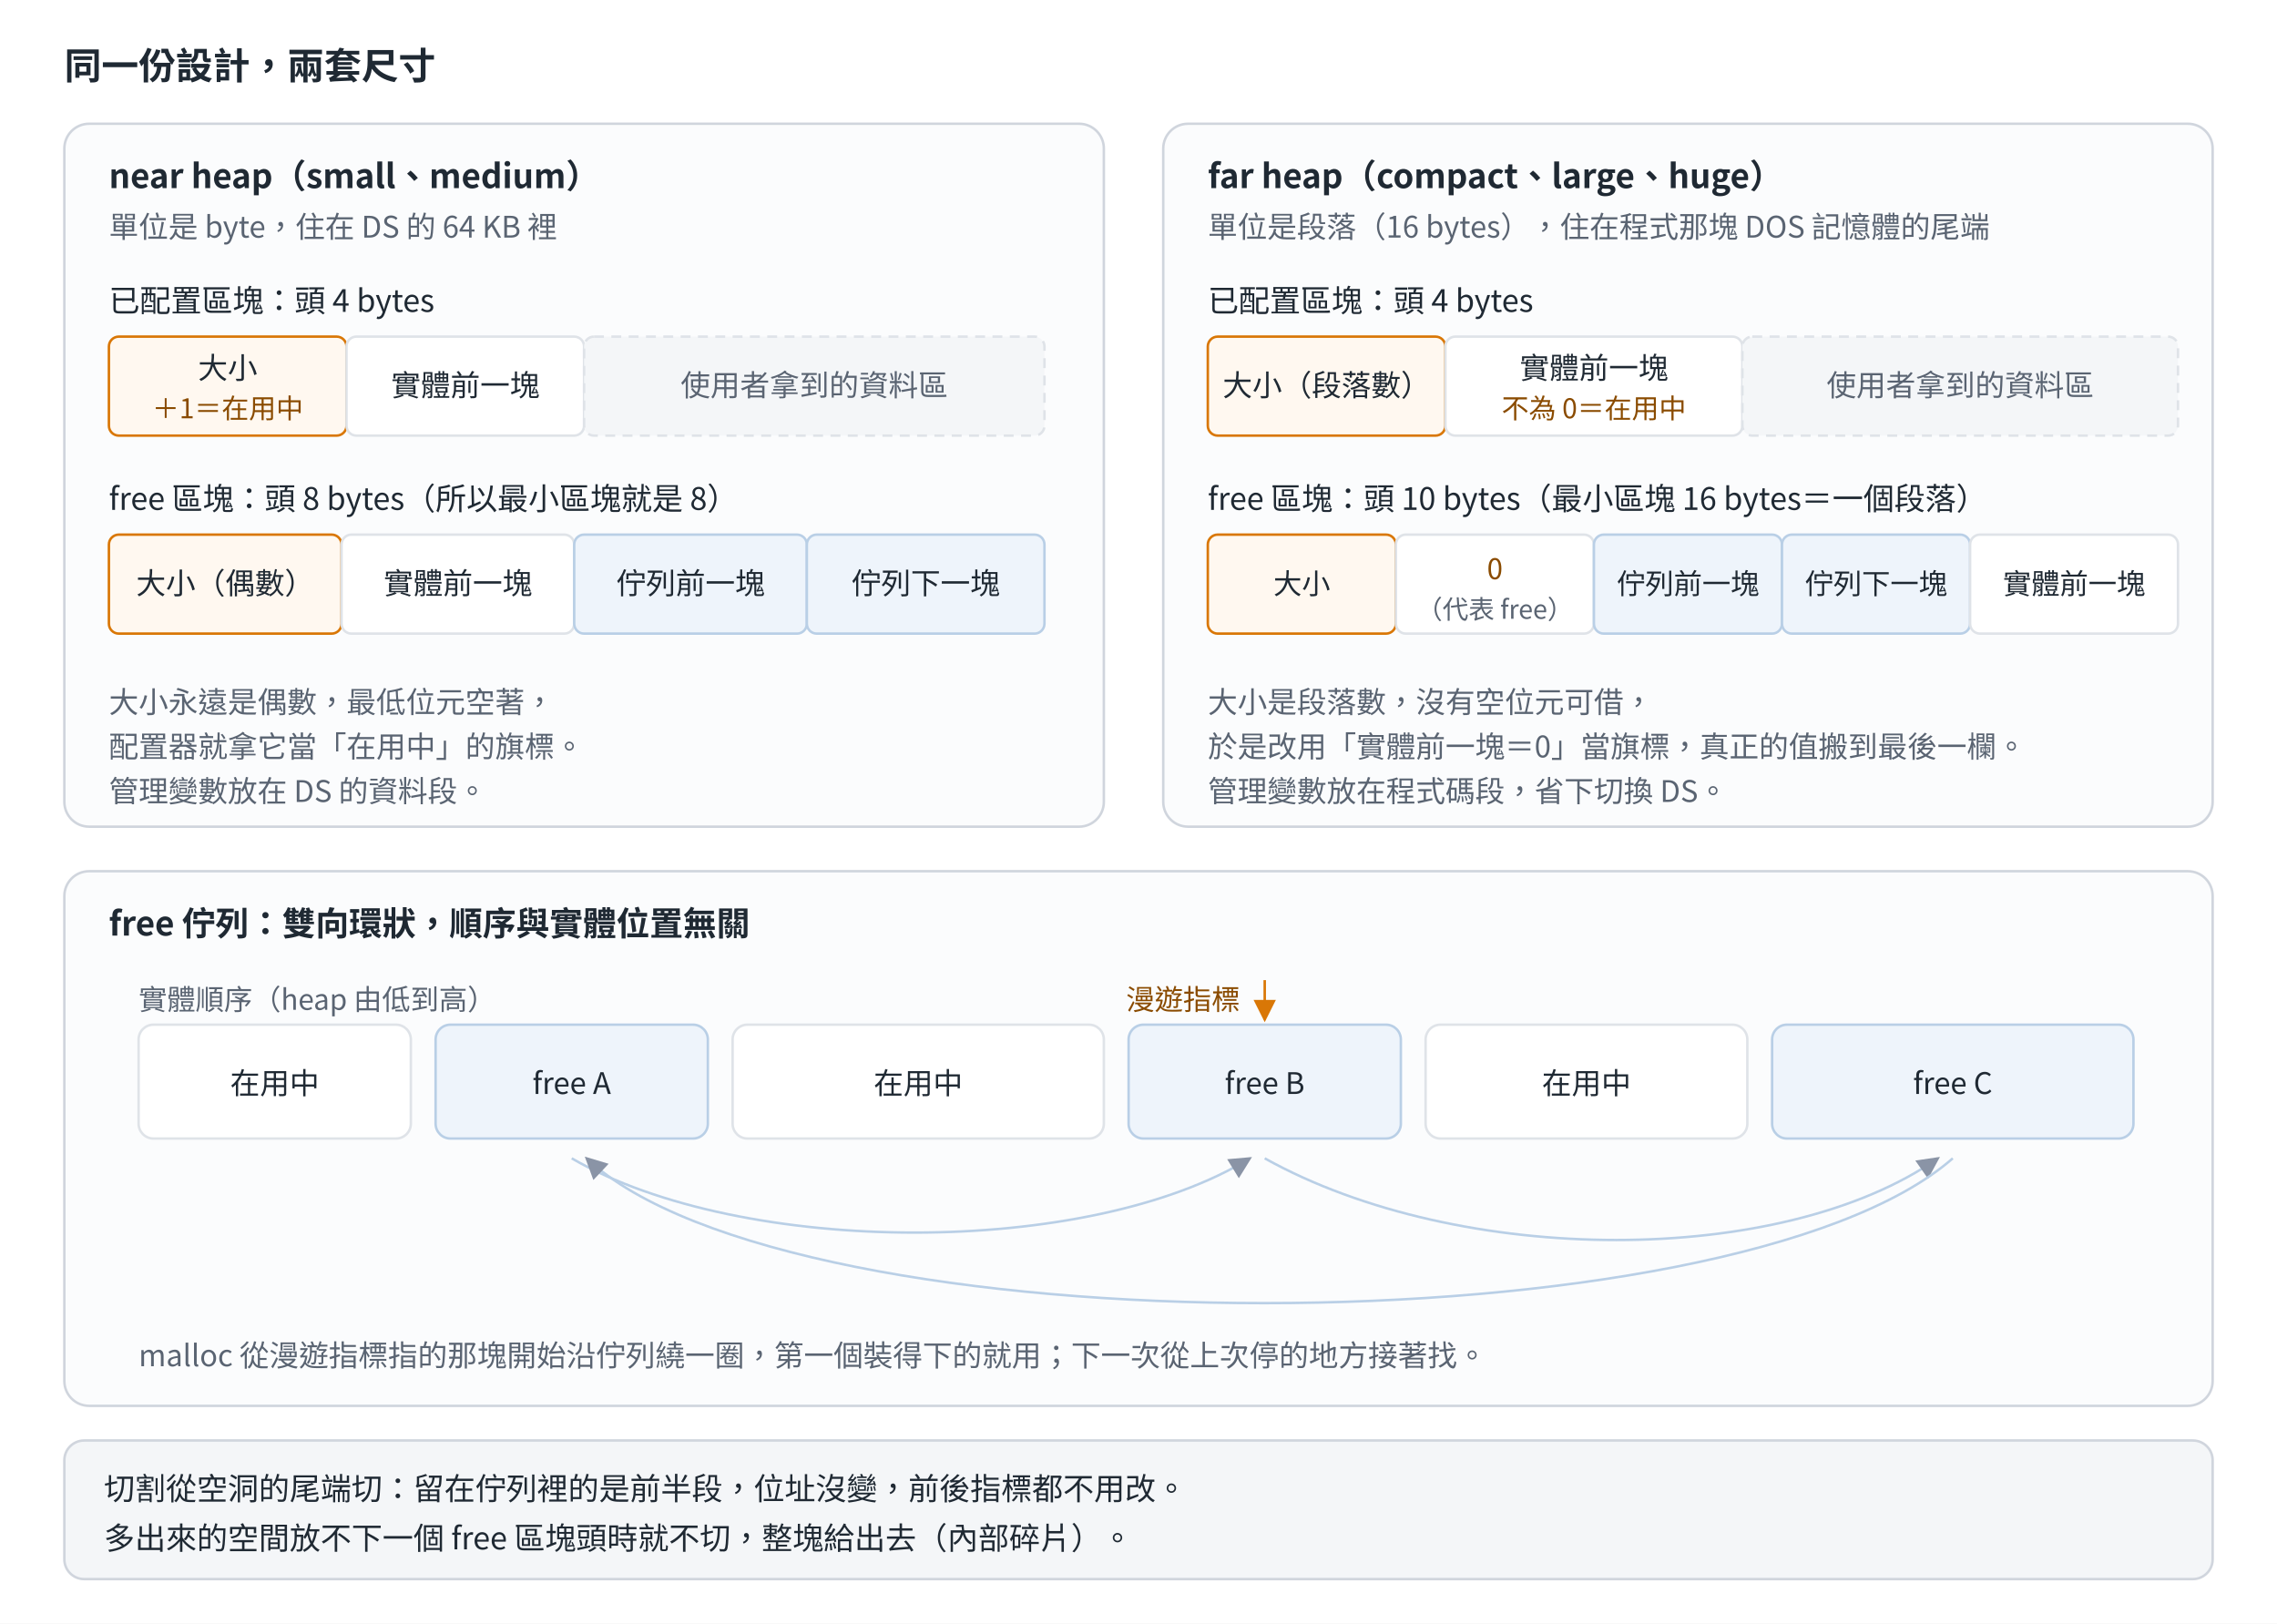
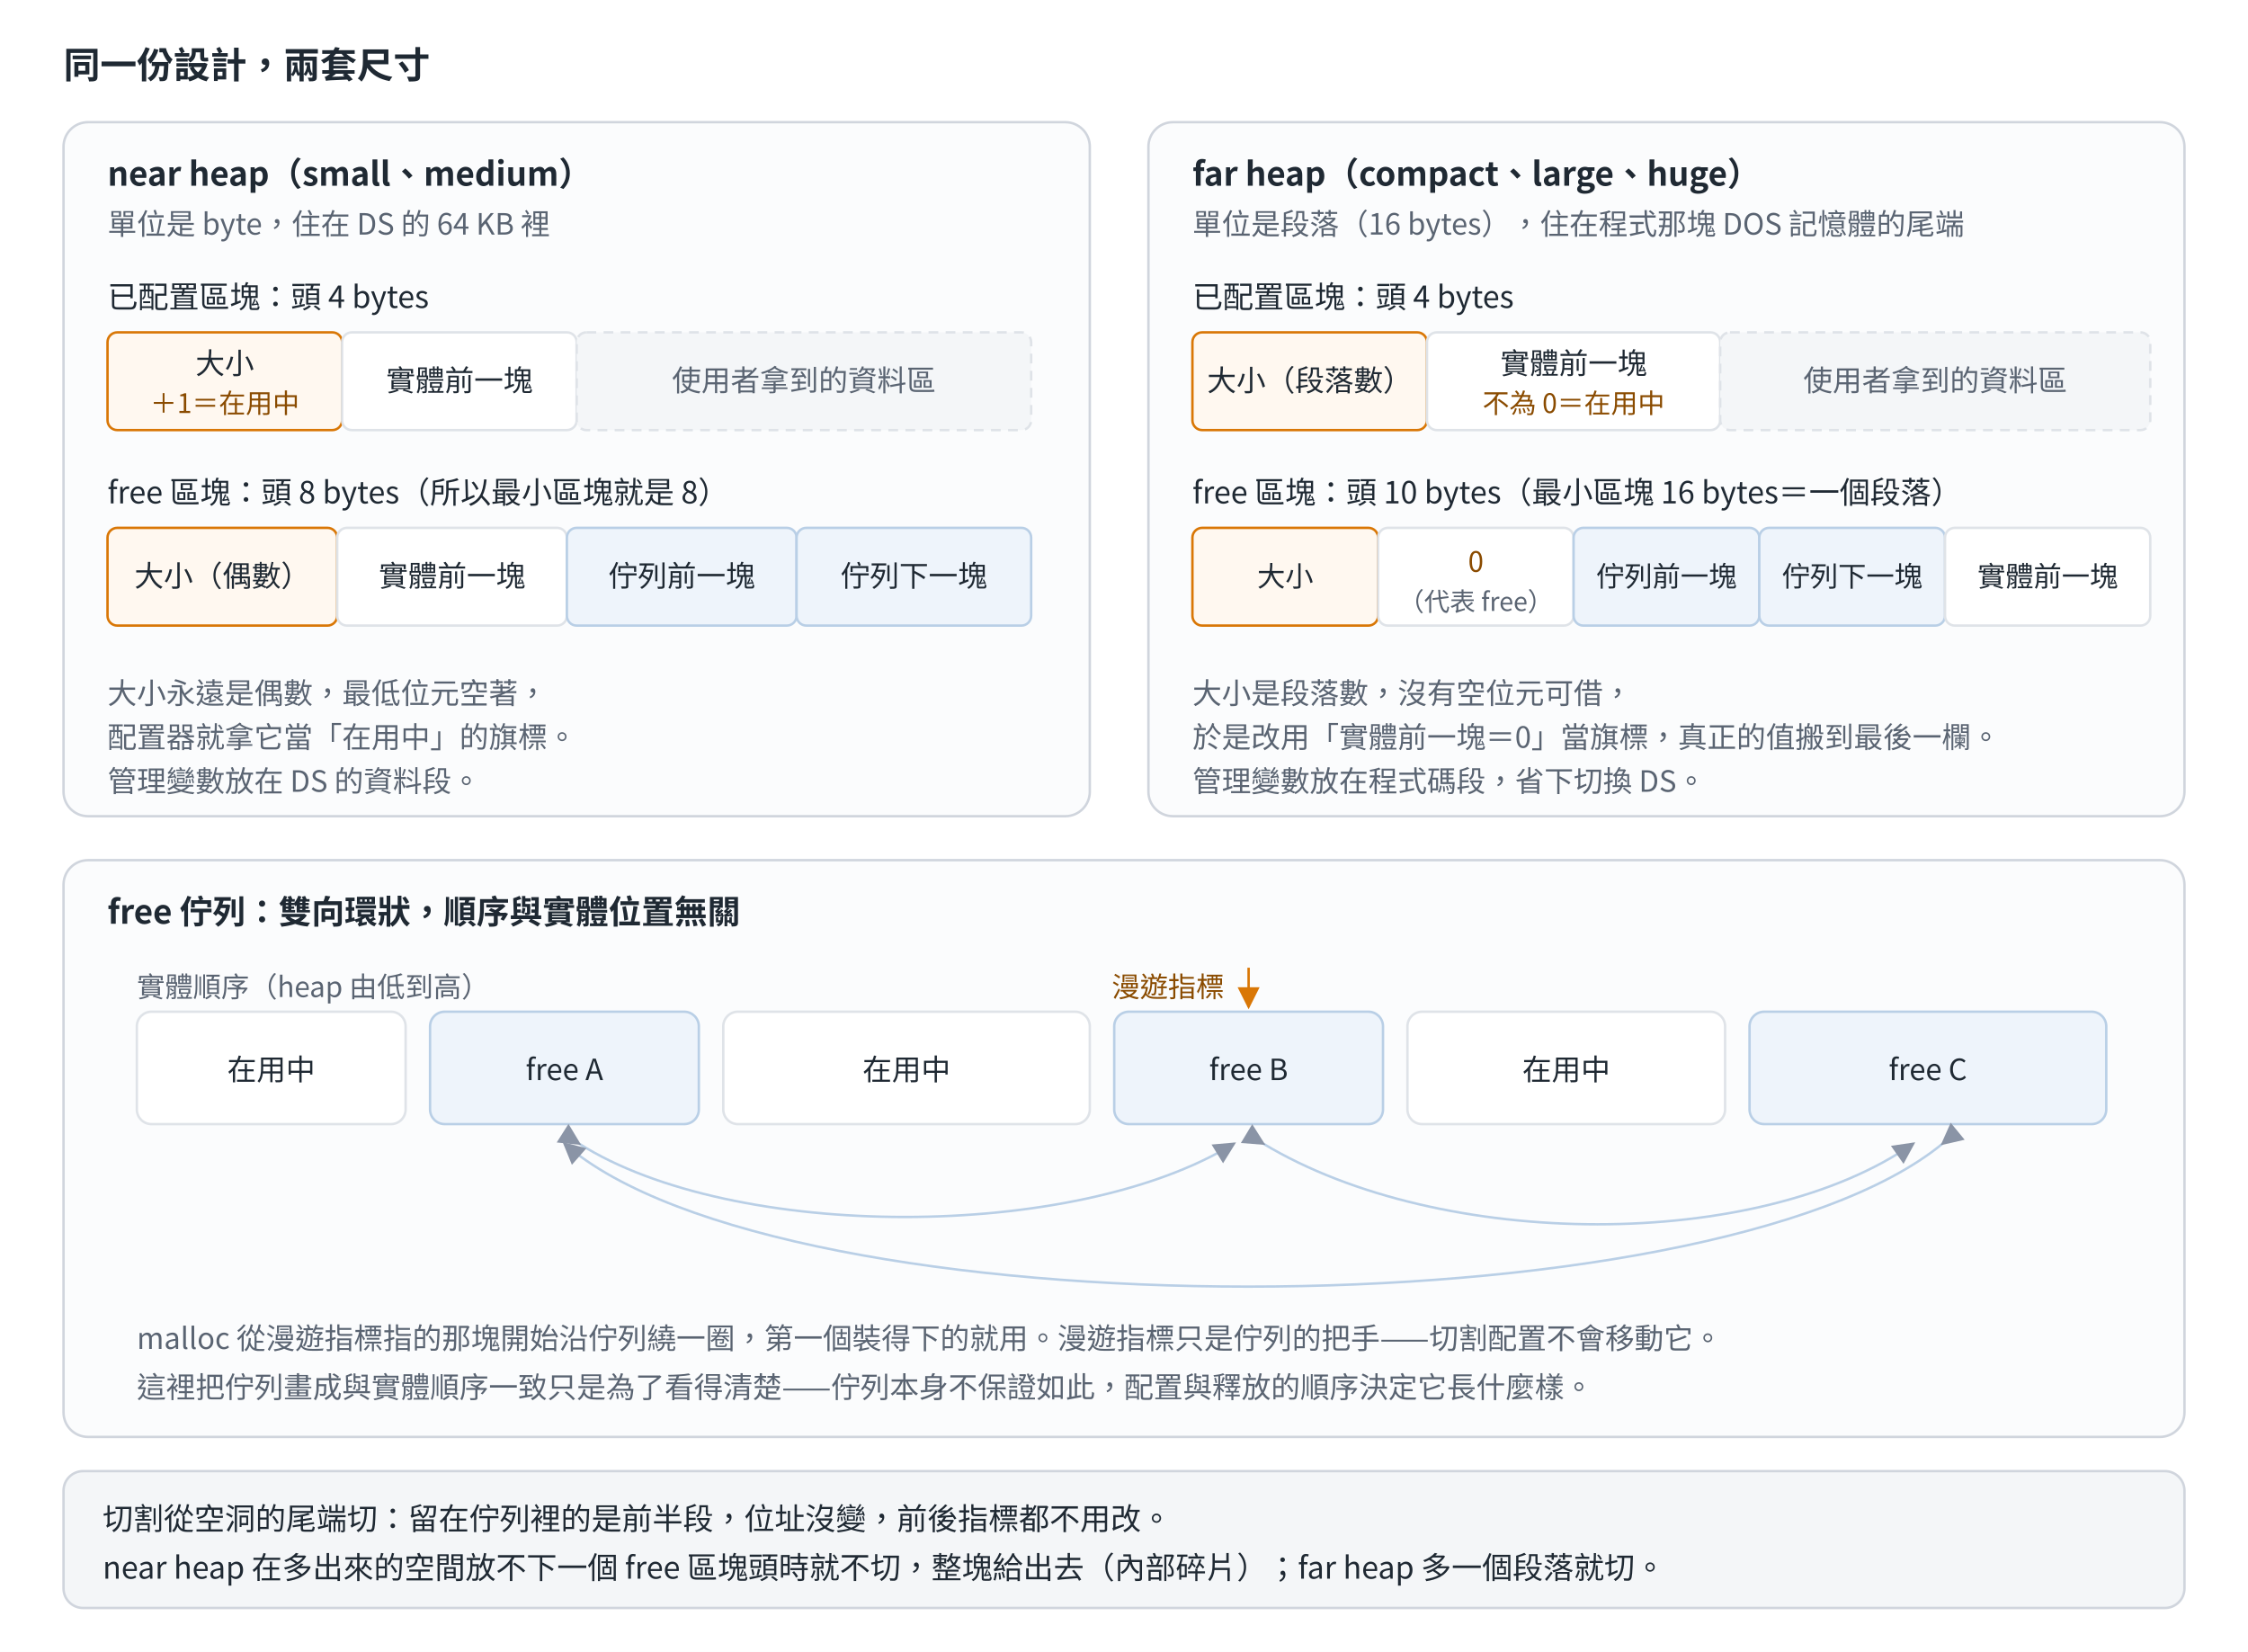
- <svg xmlns="http://www.w3.org/2000/svg" width="920" height="656" viewBox="0 0 920 656" font-family="'Noto Sans CJK TC','PingFang TC','Microsoft JhengHei',sans-serif">
-   <rect width="920" height="656" fill="#ffffff" />
+ <svg xmlns="http://www.w3.org/2000/svg" width="920" height="676" viewBox="0 0 920 676" font-family="'Noto Sans CJK TC','PingFang TC','Microsoft JhengHei',sans-serif">
+   <rect width="920" height="676" fill="#ffffff" />
  <defs>
    <marker id="h1" markerWidth="9" markerHeight="9" refX="8" refY="4.5" orient="auto">
      <path d="M0,0 L9,4.5 L0,9 z" fill="#8a94a6" />
    </marker>
    <marker id="h2" markerWidth="9" markerHeight="9" refX="8" refY="4.5" orient="auto">
      <path d="M0,0 L9,4.5 L0,9 z" fill="#d97706" />
    </marker>
  </defs>
  <text x="26" y="32" font-size="15" font-weight="bold" fill="#1f2933">同一份設計，兩套尺寸</text>
  <rect x="26" y="50" width="420" height="284" rx="10" fill="#fbfcfd" stroke="#d0d5dd" />
  <text x="44" y="76" font-size="13.5" font-weight="bold" fill="#1f2933">near heap（small、medium）</text>
  <text x="44" y="96" font-size="12" fill="#5a6472">單位是 byte，住在 DS 的 64 KB 裡</text>
  <text x="44" y="126" font-size="12.5" fill="#1f2933">已配置區塊：頭 4 bytes</text>
  <g>
    <rect x="44" y="136" width="96" height="40" rx="4" fill="#fff8f0" stroke="#d97706" />
    <text x="92" y="153" text-anchor="middle" font-size="12" fill="#1f2933">大小</text>
    <text x="92" y="169" text-anchor="middle" font-size="11" fill="#8a4b00">＋1＝在用中</text>
    <rect x="140" y="136" width="96" height="40" rx="4" fill="#ffffff" stroke="#dfe3e8" />
    <text x="188" y="160" text-anchor="middle" font-size="12" fill="#1f2933">實體前一塊</text>
    <rect x="236" y="136" width="186" height="40" rx="4" fill="#f4f6f8" stroke="#dfe3e8" stroke-dasharray="4 3" />
    <text x="329" y="160" text-anchor="middle" font-size="12" fill="#5a6472">使用者拿到的資料區</text>
  </g>
  <text x="44" y="206" font-size="12.5" fill="#1f2933">free 區塊：頭 8 bytes（所以最小區塊就是 8）</text>
  <g>
    <rect x="44" y="216" width="94" height="40" rx="4" fill="#fff8f0" stroke="#d97706" />
    <text x="91" y="240" text-anchor="middle" font-size="12" fill="#1f2933">大小（偶數）</text>
    <rect x="138" y="216" width="94" height="40" rx="4" fill="#ffffff" stroke="#dfe3e8" />
    <text x="185" y="240" text-anchor="middle" font-size="12" fill="#1f2933">實體前一塊</text>
    <rect x="232" y="216" width="94" height="40" rx="4" fill="#eef4fb" stroke="#b9cfe6" />
    <text x="279" y="240" text-anchor="middle" font-size="12" fill="#1f2933">佇列前一塊</text>
    <rect x="326" y="216" width="96" height="40" rx="4" fill="#eef4fb" stroke="#b9cfe6" />
    <text x="374" y="240" text-anchor="middle" font-size="12" fill="#1f2933">佇列下一塊</text>
  </g>
  <text x="44" y="288" font-size="12" fill="#5a6472">大小永遠是偶數，最低位元空著，</text>
  <text x="44" y="306" font-size="12" fill="#5a6472">配置器就拿它當「在用中」的旗標。</text>
  <text x="44" y="324" font-size="12" fill="#5a6472">管理變數放在 DS 的資料段。</text>
  <rect x="470" y="50" width="424" height="284" rx="10" fill="#fbfcfd" stroke="#d0d5dd" />
  <text x="488" y="76" font-size="13.5" font-weight="bold" fill="#1f2933">far heap（compact、large、huge）</text>
  <text x="488" y="96" font-size="12" fill="#5a6472">單位是段落（16 bytes），住在程式那塊 DOS 記憶體的尾端</text>
  <text x="488" y="126" font-size="12.5" fill="#1f2933">已配置區塊：頭 4 bytes</text>
  <g>
    <rect x="488" y="136" width="96" height="40" rx="4" fill="#fff8f0" stroke="#d97706" />
    <text x="536" y="160" text-anchor="middle" font-size="12" fill="#1f2933">大小（段落數）</text>
    <rect x="584" y="136" width="120" height="40" rx="4" fill="#ffffff" stroke="#dfe3e8" />
    <text x="644" y="153" text-anchor="middle" font-size="12" fill="#1f2933">實體前一塊</text>
    <text x="644" y="169" text-anchor="middle" font-size="11" fill="#8a4b00">不為 0＝在用中</text>
    <rect x="704" y="136" width="176" height="40" rx="4" fill="#f4f6f8" stroke="#dfe3e8" stroke-dasharray="4 3" />
    <text x="792" y="160" text-anchor="middle" font-size="12" fill="#5a6472">使用者拿到的資料區</text>
  </g>
  <text x="488" y="206" font-size="12.5" fill="#1f2933">free 區塊：頭 10 bytes（最小區塊 16 bytes＝一個段落）</text>
  <g>
    <rect x="488" y="216" width="76" height="40" rx="4" fill="#fff8f0" stroke="#d97706" />
    <text x="526" y="240" text-anchor="middle" font-size="11.5" fill="#1f2933">大小</text>
    <rect x="564" y="216" width="80" height="40" rx="4" fill="#ffffff" stroke="#dfe3e8" />
    <text x="604" y="234" text-anchor="middle" font-size="11.5" fill="#8a4b00">0</text>
    <text x="604" y="250" text-anchor="middle" font-size="10.5" fill="#5a6472">（代表 free）</text>
    <rect x="644" y="216" width="76" height="40" rx="4" fill="#eef4fb" stroke="#b9cfe6" />
    <text x="682" y="240" text-anchor="middle" font-size="11.5" fill="#1f2933">佇列前一塊</text>
    <rect x="720" y="216" width="76" height="40" rx="4" fill="#eef4fb" stroke="#b9cfe6" />
    <text x="758" y="240" text-anchor="middle" font-size="11.5" fill="#1f2933">佇列下一塊</text>
    <rect x="796" y="216" width="84" height="40" rx="4" fill="#ffffff" stroke="#dfe3e8" />
    <text x="838" y="240" text-anchor="middle" font-size="11.5" fill="#1f2933">實體前一塊</text>
  </g>
  <text x="488" y="288" font-size="12" fill="#5a6472">大小是段落數，沒有空位元可借，</text>
  <text x="488" y="306" font-size="12" fill="#5a6472">於是改用「實體前一塊＝0」當旗標，真正的值搬到最後一欄。</text>
  <text x="488" y="324" font-size="12" fill="#5a6472">管理變數放在程式碼段，省下切換 DS。</text>
-   <rect x="26" y="352" width="868" height="216" rx="10" fill="#fbfcfd" stroke="#d0d5dd" />
+   <rect x="26" y="352" width="868" height="236" rx="10" fill="#fbfcfd" stroke="#d0d5dd" />
  <text x="44" y="378" font-size="13.5" font-weight="bold" fill="#1f2933">free 佇列：雙向環狀，順序與實體位置無關</text>
  <g font-size="12" fill="#1f2933">
    <rect x="56" y="414" width="110" height="46" rx="6" fill="#ffffff" stroke="#dfe3e8" />
    <text x="111" y="442" text-anchor="middle">在用中</text>
    <rect x="176" y="414" width="110" height="46" rx="6" fill="#eef4fb" stroke="#b9cfe6" />
    <text x="231" y="442" text-anchor="middle">free A</text>
    <rect x="296" y="414" width="150" height="46" rx="6" fill="#ffffff" stroke="#dfe3e8" />
    <text x="371" y="442" text-anchor="middle">在用中</text>
    <rect x="456" y="414" width="110" height="46" rx="6" fill="#eef4fb" stroke="#b9cfe6" />
    <text x="511" y="442" text-anchor="middle">free B</text>
    <rect x="576" y="414" width="130" height="46" rx="6" fill="#ffffff" stroke="#dfe3e8" />
    <text x="641" y="442" text-anchor="middle">在用中</text>
    <rect x="716" y="414" width="146" height="46" rx="6" fill="#eef4fb" stroke="#b9cfe6" />
    <text x="789" y="442" text-anchor="middle">free C</text>
  </g>
  <text x="56" y="408" font-size="11.5" fill="#5a6472">實體順序（heap 由低到高）</text>
-   <path d="M231,468 C 300,508 440,508 505,468" stroke="#b9cfe6" fill="none" marker-end="url(#h1)" />
-   <path d="M511,468 C 590,512 720,512 783,468" stroke="#b9cfe6" fill="none" marker-end="url(#h1)" />
-   <path d="M789,468 C 700,546 320,546 237,468" stroke="#b9cfe6" fill="none" marker-end="url(#h1)" />
+   <path d="M237,468 C 300,508 440,508 505,468" stroke="#b9cfe6" fill="none" marker-start="url(#h1)" marker-end="url(#h1)" />
+   <path d="M517,468 C 590,512 720,512 783,468" stroke="#b9cfe6" fill="none" marker-start="url(#h1)" marker-end="url(#h1)" />
+   <path d="M795,468 C 700,546 320,546 231,468" stroke="#b9cfe6" fill="none" marker-start="url(#h1)" marker-end="url(#h1)" />
  <path d="M511,396 L511,412" stroke="#d97706" fill="none" marker-end="url(#h2)" />
  <text x="455" y="408" font-size="11.5" fill="#8a4b00">漫遊指標</text>
-   <text x="56" y="552" font-size="12" fill="#5a6472">malloc 從漫遊指標指的那塊開始沿佇列繞一圈，第一個裝得下的就用；下一次從上次停的地方接著找。</text>
-   <rect x="26" y="582" width="868" height="56" rx="8" fill="#f4f6f8" stroke="#d0d5dd" />
-   <text x="42" y="606" font-size="12.5" fill="#1f2933">切割從空洞的尾端切：留在佇列裡的是前半段，位址沒變，前後指標都不用改。</text>
-   <text x="42" y="626" font-size="12.5" fill="#1f2933">多出來的空間放不下一個 free 區塊頭時就不切，整塊給出去（內部碎片）。</text>
+   <text x="56" y="552" font-size="12" fill="#5a6472">malloc 從漫遊指標指的那塊開始沿佇列繞一圈，第一個裝得下的就用。漫遊指標只是佇列的把手——切割配置不會移動它。</text>
+   <text x="56" y="572" font-size="12" fill="#5a6472">這裡把佇列畫成與實體順序一致只是為了看得清楚——佇列本身不保證如此，配置與釋放的順序決定它長什麼樣。</text>
+   <rect x="26" y="602" width="868" height="56" rx="8" fill="#f4f6f8" stroke="#d0d5dd" />
+   <text x="42" y="626" font-size="12.5" fill="#1f2933">切割從空洞的尾端切：留在佇列裡的是前半段，位址沒變，前後指標都不用改。</text>
+   <text x="42" y="646" font-size="12.5" fill="#1f2933">near heap 在多出來的空間放不下一個 free 區塊頭時就不切，整塊給出去（內部碎片）；far heap 多一個段落就切。</text>
</svg>
